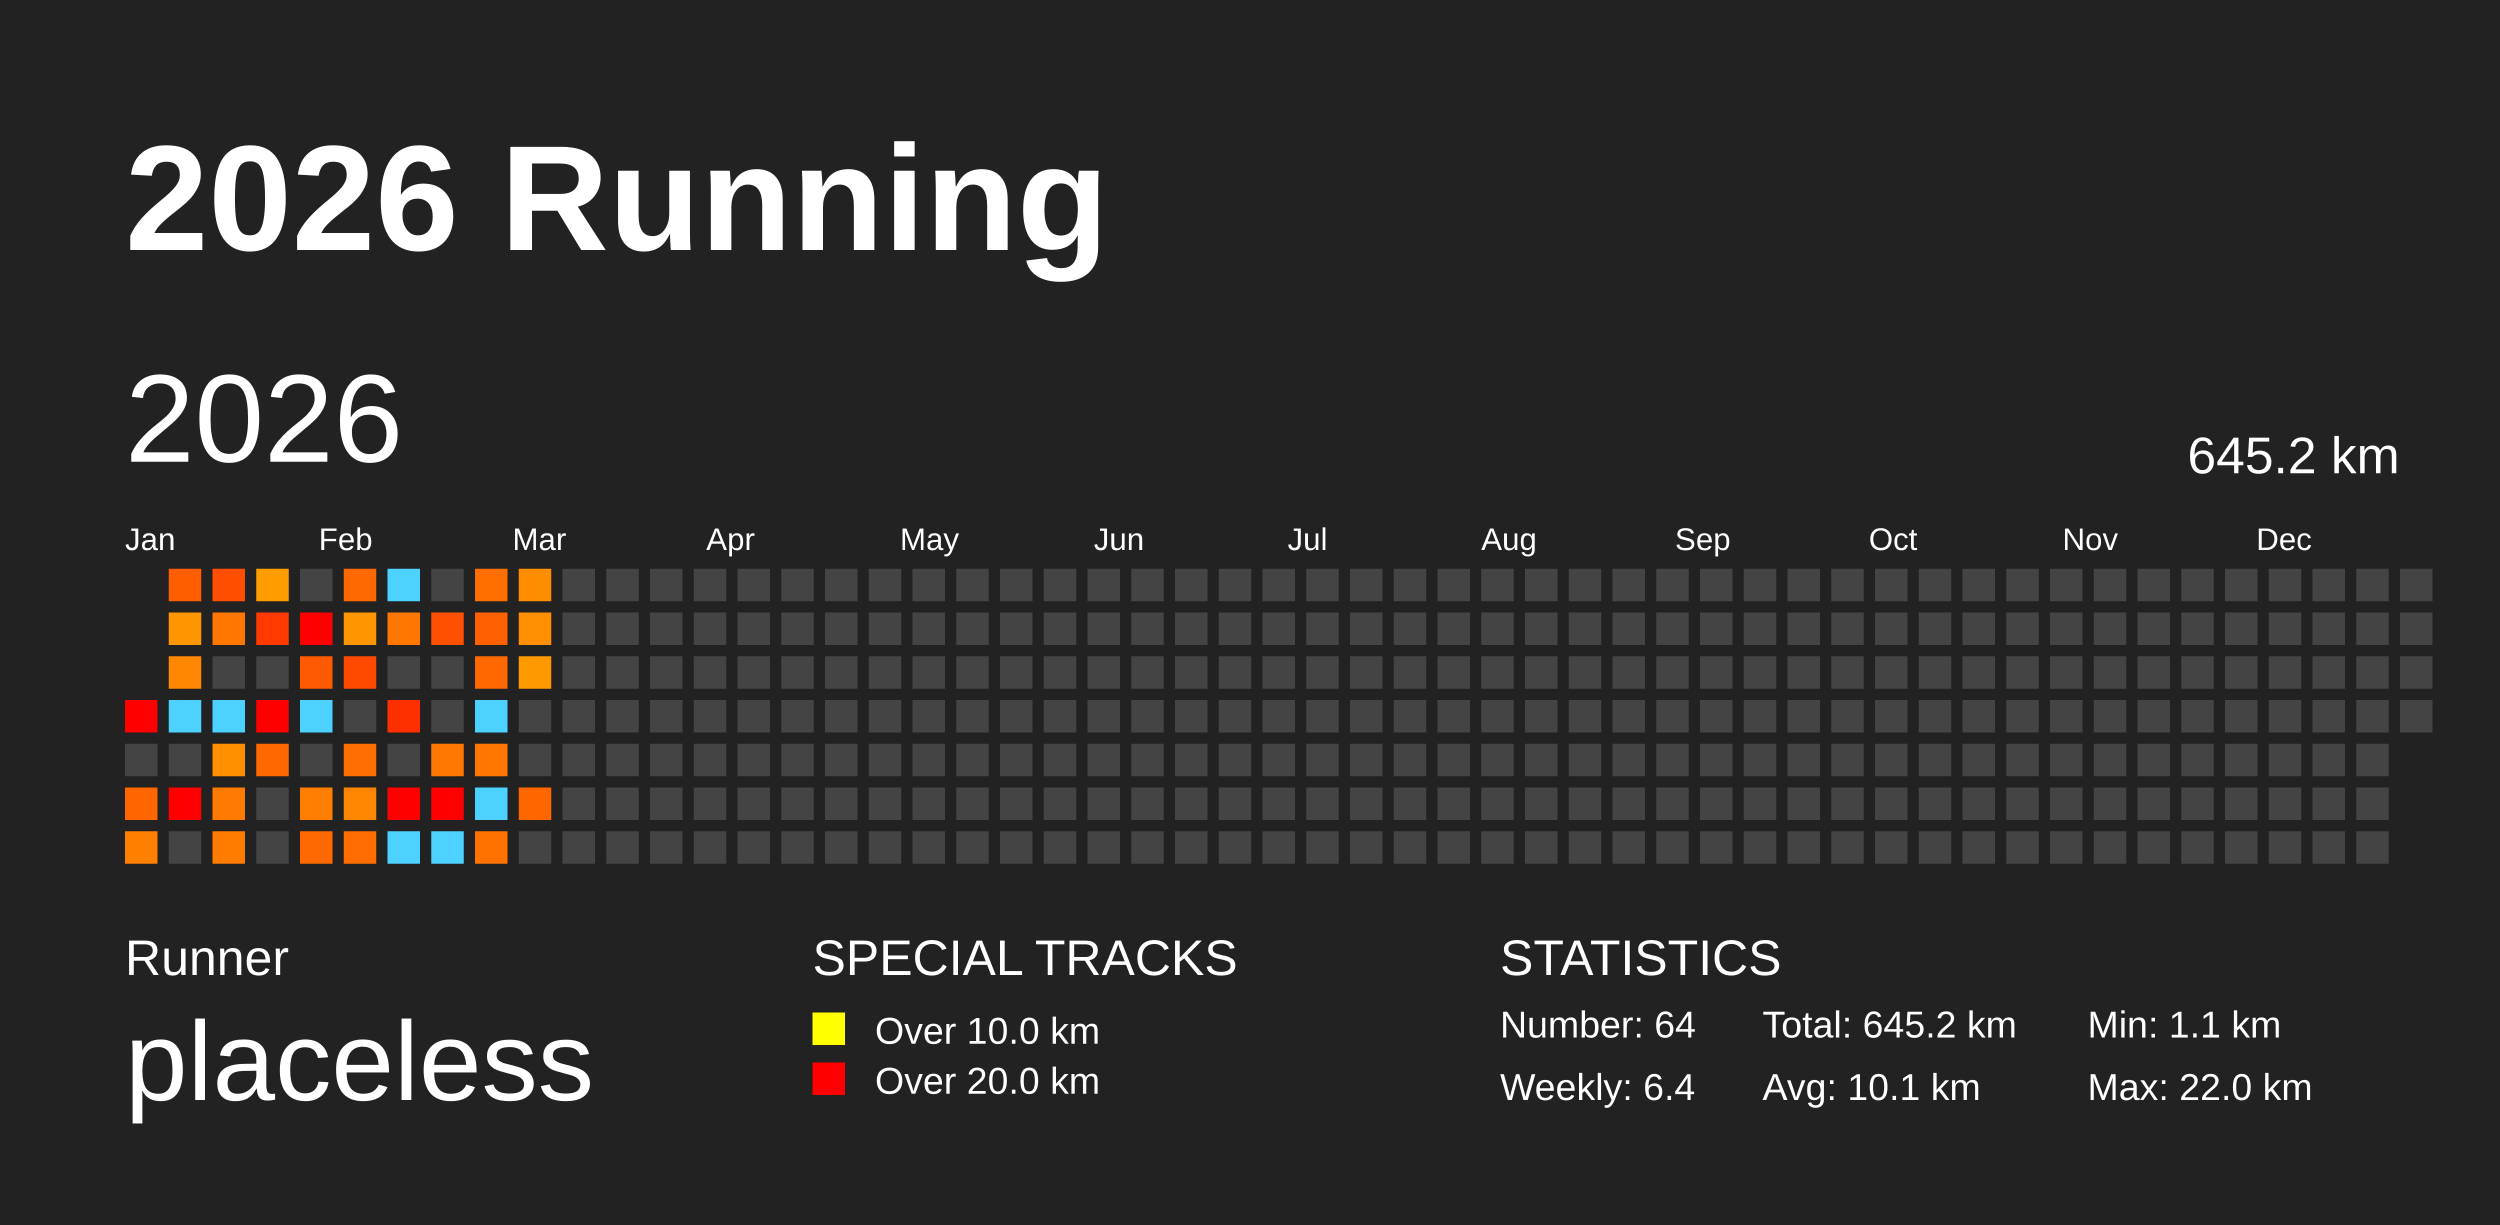
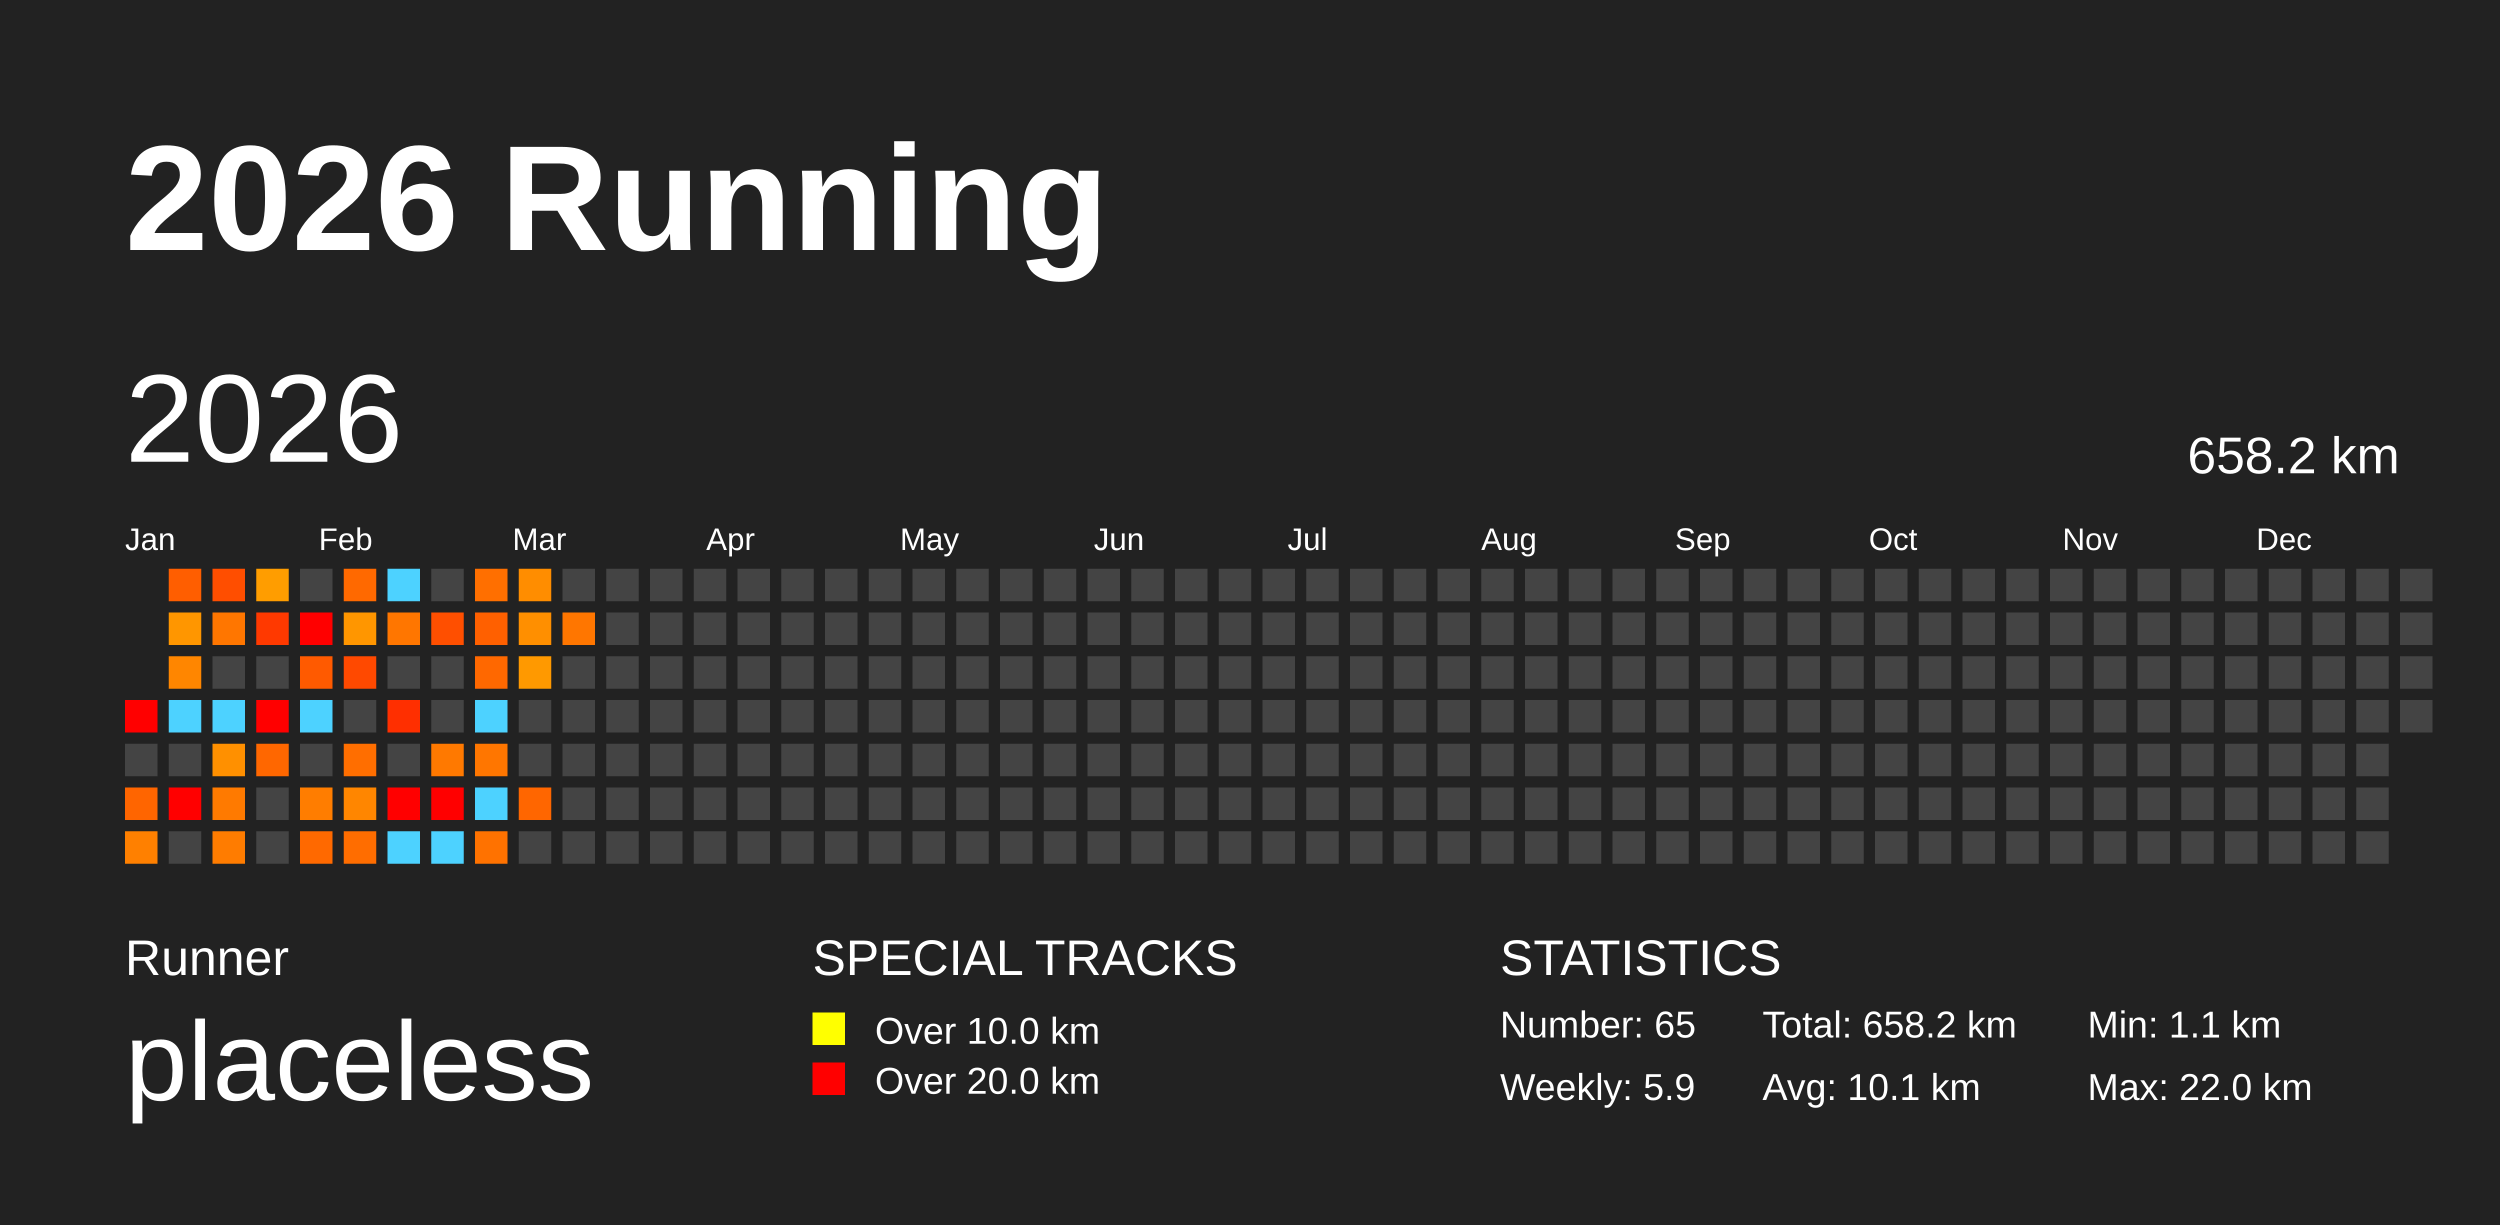
<svg xmlns="http://www.w3.org/2000/svg" baseProfile="full" height="98mm" version="1.1" viewBox="0,0,200,98" width="200mm">
  <defs />
  <rect fill="#222222" height="98" width="200" x="0" y="0" />
  <text fill="#FFFFFF" style="font-size:12px; font-family:Arial; font-weight:bold;" x="10" y="20">2026 Running</text>
  <text fill="#FFFFFF" style="font-size:4px; font-family:Arial" x="10" y="78">Runner</text>
  <text fill="#FFFFFF" style="font-size:9px; font-family:Arial" x="10" y="88">placeless</text>
  <text fill="#FFFFFF" style="font-size:4px; font-family:Arial" x="65" y="78">SPECIAL TRACKS</text>
  <rect fill="yellow" height="2.6" width="2.6" x="65" y="81" />
  <text fill="#FFFFFF" style="font-size:3px; font-family:Arial" x="70" y="83.5">Over 10.0 km</text>
  <rect fill="red" height="2.6" width="2.6" x="65" y="85" />
  <text fill="#FFFFFF" style="font-size:3px; font-family:Arial" x="70" y="87.5">Over 20.0 km</text>
  <text fill="#FFFFFF" style="font-size:4px; font-family:Arial" x="120" y="78">STATISTICS</text>
-   <text fill="#FFFFFF" style="font-size:3px; font-family:Arial" x="120" y="83">Number: 64</text>
-   <text fill="#FFFFFF" style="font-size:3px; font-family:Arial" x="120" y="88">Weekly: 6.4</text>
-   <text fill="#FFFFFF" style="font-size:3px; font-family:Arial" x="141" y="83">Total: 645.2 km</text>
+   <text fill="#FFFFFF" style="font-size:3px; font-family:Arial" x="120" y="83">Number: 65</text>
+   <text fill="#FFFFFF" style="font-size:3px; font-family:Arial" x="120" y="88">Weekly: 5.9</text>
+   <text fill="#FFFFFF" style="font-size:3px; font-family:Arial" x="141" y="83">Total: 658.2 km</text>
  <text fill="#FFFFFF" style="font-size:3px; font-family:Arial" x="141" y="88">Avg: 10.1 km</text>
  <text fill="#FFFFFF" style="font-size:3px; font-family:Arial" x="167" y="83">Min: 1.1 km</text>
  <text fill="#FFFFFF" style="font-size:3px; font-family:Arial" x="167" y="88">Max: 22.0 km</text>
  <text dominant-baseline="hanging" fill="#FFFFFF" style="font-size:10.0px; font-family:Arial;" x="10" y="30">2026</text>
-   <text dominant-baseline="hanging" fill="#FFFFFF" style="font-size:4.125px; font-family:Arial;" x="175" y="35">645.2 km</text>
+   <text dominant-baseline="hanging" fill="#FFFFFF" style="font-size:4.125px; font-family:Arial;" x="175" y="35">658.2 km</text>
  <text fill="#FFFFFF" style="font-size:2.5px; font-family:Arial" x="10.0" y="44">Jan</text>
  <text fill="#FFFFFF" style="font-size:2.5px; font-family:Arial" x="25.5" y="44">Feb</text>
  <text fill="#FFFFFF" style="font-size:2.5px; font-family:Arial" x="41.0" y="44">Mar</text>
  <text fill="#FFFFFF" style="font-size:2.5px; font-family:Arial" x="56.5" y="44">Apr</text>
  <text fill="#FFFFFF" style="font-size:2.5px; font-family:Arial" x="72.0" y="44">May</text>
  <text fill="#FFFFFF" style="font-size:2.5px; font-family:Arial" x="87.5" y="44">Jun</text>
  <text fill="#FFFFFF" style="font-size:2.5px; font-family:Arial" x="103.0" y="44">Jul</text>
  <text fill="#FFFFFF" style="font-size:2.5px; font-family:Arial" x="118.5" y="44">Aug</text>
  <text fill="#FFFFFF" style="font-size:2.5px; font-family:Arial" x="134.0" y="44">Sep</text>
  <text fill="#FFFFFF" style="font-size:2.5px; font-family:Arial" x="149.5" y="44">Oct</text>
  <text fill="#FFFFFF" style="font-size:2.5px; font-family:Arial" x="165.0" y="44">Nov</text>
  <text fill="#FFFFFF" style="font-size:2.5px; font-family:Arial" x="180.5" y="44">Dec</text>
  <rect fill="red" height="2.6" width="2.6" x="10.0" y="56.0" />
  <rect fill="#444444" height="2.6" width="2.6" x="10.0" y="59.5" />
  <rect fill="#ff6500" height="2.6" width="2.6" x="10.0" y="63.0" />
  <rect fill="#ff8000" height="2.6" width="2.6" x="10.0" y="66.5" />
  <rect fill="#ff5e00" height="2.6" width="2.6" x="13.5" y="45.5" />
  <rect fill="#ff9600" height="2.6" width="2.6" x="13.5" y="49.0" />
  <rect fill="#ff8600" height="2.6" width="2.6" x="13.5" y="52.5" />
  <rect fill="#4dd2ff" height="2.6" width="2.6" x="13.5" y="56.0" />
  <rect fill="#444444" height="2.6" width="2.6" x="13.5" y="59.5" />
  <rect fill="red" height="2.6" width="2.6" x="13.5" y="63.0" />
  <rect fill="#444444" height="2.6" width="2.6" x="13.5" y="66.5" />
  <rect fill="#ff4e00" height="2.6" width="2.6" x="17.0" y="45.5" />
  <rect fill="#ff7600" height="2.6" width="2.6" x="17.0" y="49.0" />
  <rect fill="#444444" height="2.6" width="2.6" x="17.0" y="52.5" />
  <rect fill="#4dd2ff" height="2.6" width="2.6" x="17.0" y="56.0" />
  <rect fill="#ff9000" height="2.6" width="2.6" x="17.0" y="59.5" />
  <rect fill="#ff7a00" height="2.6" width="2.6" x="17.0" y="63.0" />
  <rect fill="#ff7c00" height="2.6" width="2.6" x="17.0" y="66.5" />
  <rect fill="#ff9d00" height="2.6" width="2.6" x="20.5" y="45.5" />
  <rect fill="#ff3900" height="2.6" width="2.6" x="20.5" y="49.0" />
  <rect fill="#444444" height="2.6" width="2.6" x="20.5" y="52.5" />
  <rect fill="red" height="2.6" width="2.6" x="20.5" y="56.0" />
  <rect fill="#ff6700" height="2.6" width="2.6" x="20.5" y="59.5" />
  <rect fill="#444444" height="2.6" width="2.6" x="20.5" y="63.0" />
  <rect fill="#444444" height="2.6" width="2.6" x="20.5" y="66.5" />
  <rect fill="#444444" height="2.6" width="2.6" x="24.0" y="45.5" />
  <rect fill="red" height="2.6" width="2.6" x="24.0" y="49.0" />
  <rect fill="#ff5a00" height="2.6" width="2.6" x="24.0" y="52.5" />
  <rect fill="#4dd2ff" height="2.6" width="2.6" x="24.0" y="56.0" />
  <rect fill="#444444" height="2.6" width="2.6" x="24.0" y="59.5" />
  <rect fill="#ff7d00" height="2.6" width="2.6" x="24.0" y="63.0" />
  <rect fill="#ff6900" height="2.6" width="2.6" x="24.0" y="66.5" />
  <rect fill="#ff6900" height="2.6" width="2.6" x="27.5" y="45.5" />
  <rect fill="#ff9600" height="2.6" width="2.6" x="27.5" y="49.0" />
  <rect fill="#ff4900" height="2.6" width="2.6" x="27.5" y="52.5" />
  <rect fill="#444444" height="2.6" width="2.6" x="27.5" y="56.0" />
  <rect fill="#ff6e00" height="2.6" width="2.6" x="27.5" y="59.5" />
  <rect fill="#ff8600" height="2.6" width="2.6" x="27.5" y="63.0" />
  <rect fill="#ff6d00" height="2.6" width="2.6" x="27.5" y="66.5" />
  <rect fill="#4dd2ff" height="2.6" width="2.6" x="31.0" y="45.5" />
  <rect fill="#ff7600" height="2.6" width="2.6" x="31.0" y="49.0" />
  <rect fill="#444444" height="2.6" width="2.6" x="31.0" y="52.5" />
  <rect fill="#ff2f00" height="2.6" width="2.6" x="31.0" y="56.0" />
  <rect fill="#444444" height="2.6" width="2.6" x="31.0" y="59.5" />
  <rect fill="red" height="2.6" width="2.6" x="31.0" y="63.0" />
  <rect fill="#4dd2ff" height="2.6" width="2.6" x="31.0" y="66.5" />
  <rect fill="#444444" height="2.6" width="2.6" x="34.5" y="45.5" />
  <rect fill="#ff4f00" height="2.6" width="2.6" x="34.5" y="49.0" />
  <rect fill="#444444" height="2.6" width="2.6" x="34.5" y="52.5" />
  <rect fill="#444444" height="2.6" width="2.6" x="34.5" y="56.0" />
  <rect fill="#ff7900" height="2.6" width="2.6" x="34.5" y="59.5" />
  <rect fill="red" height="2.6" width="2.6" x="34.5" y="63.0" />
  <rect fill="#4dd2ff" height="2.6" width="2.6" x="34.5" y="66.5" />
  <rect fill="#ff6f00" height="2.6" width="2.6" x="38.0" y="45.5" />
  <rect fill="#ff6000" height="2.6" width="2.6" x="38.0" y="49.0" />
  <rect fill="#ff6800" height="2.6" width="2.6" x="38.0" y="52.5" />
  <rect fill="#4dd2ff" height="2.6" width="2.6" x="38.0" y="56.0" />
  <rect fill="#ff7600" height="2.6" width="2.6" x="38.0" y="59.5" />
  <rect fill="#4dd2ff" height="2.6" width="2.6" x="38.0" y="63.0" />
  <rect fill="#ff7200" height="2.6" width="2.6" x="38.0" y="66.5" />
  <rect fill="#ff8d00" height="2.6" width="2.6" x="41.5" y="45.5" />
  <rect fill="#ff8f00" height="2.6" width="2.6" x="41.5" y="49.0" />
  <rect fill="#ff9900" height="2.6" width="2.6" x="41.5" y="52.5" />
  <rect fill="#444444" height="2.6" width="2.6" x="41.5" y="56.0" />
  <rect fill="#444444" height="2.6" width="2.6" x="41.5" y="59.5" />
  <rect fill="#ff6600" height="2.6" width="2.6" x="41.5" y="63.0" />
  <rect fill="#444444" height="2.6" width="2.6" x="41.5" y="66.5" />
  <rect fill="#444444" height="2.6" width="2.6" x="45.0" y="45.5" />
-   <rect fill="#444444" height="2.6" width="2.6" x="45.0" y="49.0" />
+   <rect fill="#ff7600" height="2.6" width="2.6" x="45.0" y="49.0" />
  <rect fill="#444444" height="2.6" width="2.6" x="45.0" y="52.5" />
  <rect fill="#444444" height="2.6" width="2.6" x="45.0" y="56.0" />
  <rect fill="#444444" height="2.6" width="2.6" x="45.0" y="59.5" />
  <rect fill="#444444" height="2.6" width="2.6" x="45.0" y="63.0" />
  <rect fill="#444444" height="2.6" width="2.6" x="45.0" y="66.5" />
  <rect fill="#444444" height="2.6" width="2.6" x="48.5" y="45.5" />
  <rect fill="#444444" height="2.6" width="2.6" x="48.5" y="49.0" />
  <rect fill="#444444" height="2.6" width="2.6" x="48.5" y="52.5" />
  <rect fill="#444444" height="2.6" width="2.6" x="48.5" y="56.0" />
  <rect fill="#444444" height="2.6" width="2.6" x="48.5" y="59.5" />
  <rect fill="#444444" height="2.6" width="2.6" x="48.5" y="63.0" />
  <rect fill="#444444" height="2.6" width="2.6" x="48.5" y="66.5" />
  <rect fill="#444444" height="2.6" width="2.6" x="52.0" y="45.5" />
  <rect fill="#444444" height="2.6" width="2.6" x="52.0" y="49.0" />
  <rect fill="#444444" height="2.6" width="2.6" x="52.0" y="52.5" />
  <rect fill="#444444" height="2.6" width="2.6" x="52.0" y="56.0" />
  <rect fill="#444444" height="2.6" width="2.6" x="52.0" y="59.5" />
  <rect fill="#444444" height="2.6" width="2.6" x="52.0" y="63.0" />
  <rect fill="#444444" height="2.6" width="2.6" x="52.0" y="66.5" />
  <rect fill="#444444" height="2.6" width="2.6" x="55.5" y="45.5" />
  <rect fill="#444444" height="2.6" width="2.6" x="55.5" y="49.0" />
  <rect fill="#444444" height="2.6" width="2.6" x="55.5" y="52.5" />
  <rect fill="#444444" height="2.6" width="2.6" x="55.5" y="56.0" />
  <rect fill="#444444" height="2.6" width="2.6" x="55.5" y="59.5" />
  <rect fill="#444444" height="2.6" width="2.6" x="55.5" y="63.0" />
  <rect fill="#444444" height="2.6" width="2.6" x="55.5" y="66.5" />
  <rect fill="#444444" height="2.6" width="2.6" x="59.0" y="45.5" />
  <rect fill="#444444" height="2.6" width="2.6" x="59.0" y="49.0" />
  <rect fill="#444444" height="2.6" width="2.6" x="59.0" y="52.5" />
  <rect fill="#444444" height="2.6" width="2.6" x="59.0" y="56.0" />
  <rect fill="#444444" height="2.6" width="2.6" x="59.0" y="59.5" />
  <rect fill="#444444" height="2.6" width="2.6" x="59.0" y="63.0" />
  <rect fill="#444444" height="2.6" width="2.6" x="59.0" y="66.5" />
  <rect fill="#444444" height="2.6" width="2.6" x="62.5" y="45.5" />
  <rect fill="#444444" height="2.6" width="2.6" x="62.5" y="49.0" />
  <rect fill="#444444" height="2.6" width="2.6" x="62.5" y="52.5" />
  <rect fill="#444444" height="2.6" width="2.6" x="62.5" y="56.0" />
  <rect fill="#444444" height="2.6" width="2.6" x="62.5" y="59.5" />
  <rect fill="#444444" height="2.6" width="2.6" x="62.5" y="63.0" />
  <rect fill="#444444" height="2.6" width="2.6" x="62.5" y="66.5" />
  <rect fill="#444444" height="2.6" width="2.6" x="66.0" y="45.5" />
  <rect fill="#444444" height="2.6" width="2.6" x="66.0" y="49.0" />
  <rect fill="#444444" height="2.6" width="2.6" x="66.0" y="52.5" />
  <rect fill="#444444" height="2.6" width="2.6" x="66.0" y="56.0" />
  <rect fill="#444444" height="2.6" width="2.6" x="66.0" y="59.5" />
  <rect fill="#444444" height="2.6" width="2.6" x="66.0" y="63.0" />
  <rect fill="#444444" height="2.6" width="2.6" x="66.0" y="66.5" />
  <rect fill="#444444" height="2.6" width="2.6" x="69.5" y="45.5" />
  <rect fill="#444444" height="2.6" width="2.6" x="69.5" y="49.0" />
  <rect fill="#444444" height="2.6" width="2.6" x="69.5" y="52.5" />
  <rect fill="#444444" height="2.6" width="2.6" x="69.5" y="56.0" />
  <rect fill="#444444" height="2.6" width="2.6" x="69.5" y="59.5" />
  <rect fill="#444444" height="2.6" width="2.6" x="69.5" y="63.0" />
  <rect fill="#444444" height="2.6" width="2.6" x="69.5" y="66.5" />
  <rect fill="#444444" height="2.6" width="2.6" x="73.0" y="45.5" />
  <rect fill="#444444" height="2.6" width="2.6" x="73.0" y="49.0" />
  <rect fill="#444444" height="2.6" width="2.6" x="73.0" y="52.5" />
  <rect fill="#444444" height="2.6" width="2.6" x="73.0" y="56.0" />
  <rect fill="#444444" height="2.6" width="2.6" x="73.0" y="59.5" />
  <rect fill="#444444" height="2.6" width="2.6" x="73.0" y="63.0" />
  <rect fill="#444444" height="2.6" width="2.6" x="73.0" y="66.5" />
  <rect fill="#444444" height="2.6" width="2.6" x="76.5" y="45.5" />
  <rect fill="#444444" height="2.6" width="2.6" x="76.5" y="49.0" />
  <rect fill="#444444" height="2.6" width="2.6" x="76.5" y="52.5" />
  <rect fill="#444444" height="2.6" width="2.6" x="76.5" y="56.0" />
  <rect fill="#444444" height="2.6" width="2.6" x="76.5" y="59.5" />
  <rect fill="#444444" height="2.6" width="2.6" x="76.5" y="63.0" />
  <rect fill="#444444" height="2.6" width="2.6" x="76.5" y="66.5" />
  <rect fill="#444444" height="2.6" width="2.6" x="80.0" y="45.5" />
  <rect fill="#444444" height="2.6" width="2.6" x="80.0" y="49.0" />
  <rect fill="#444444" height="2.6" width="2.6" x="80.0" y="52.5" />
  <rect fill="#444444" height="2.6" width="2.6" x="80.0" y="56.0" />
  <rect fill="#444444" height="2.6" width="2.6" x="80.0" y="59.5" />
  <rect fill="#444444" height="2.6" width="2.6" x="80.0" y="63.0" />
  <rect fill="#444444" height="2.6" width="2.6" x="80.0" y="66.5" />
  <rect fill="#444444" height="2.6" width="2.6" x="83.5" y="45.5" />
  <rect fill="#444444" height="2.6" width="2.6" x="83.5" y="49.0" />
  <rect fill="#444444" height="2.6" width="2.6" x="83.5" y="52.5" />
  <rect fill="#444444" height="2.6" width="2.6" x="83.5" y="56.0" />
  <rect fill="#444444" height="2.6" width="2.6" x="83.5" y="59.5" />
  <rect fill="#444444" height="2.6" width="2.6" x="83.5" y="63.0" />
  <rect fill="#444444" height="2.6" width="2.6" x="83.5" y="66.5" />
  <rect fill="#444444" height="2.6" width="2.6" x="87.0" y="45.5" />
  <rect fill="#444444" height="2.6" width="2.6" x="87.0" y="49.0" />
  <rect fill="#444444" height="2.6" width="2.6" x="87.0" y="52.5" />
  <rect fill="#444444" height="2.6" width="2.6" x="87.0" y="56.0" />
  <rect fill="#444444" height="2.6" width="2.6" x="87.0" y="59.5" />
  <rect fill="#444444" height="2.6" width="2.6" x="87.0" y="63.0" />
  <rect fill="#444444" height="2.6" width="2.6" x="87.0" y="66.5" />
  <rect fill="#444444" height="2.6" width="2.6" x="90.5" y="45.5" />
  <rect fill="#444444" height="2.6" width="2.6" x="90.5" y="49.0" />
  <rect fill="#444444" height="2.6" width="2.6" x="90.5" y="52.5" />
  <rect fill="#444444" height="2.6" width="2.6" x="90.5" y="56.0" />
  <rect fill="#444444" height="2.6" width="2.6" x="90.5" y="59.5" />
  <rect fill="#444444" height="2.6" width="2.6" x="90.5" y="63.0" />
  <rect fill="#444444" height="2.6" width="2.6" x="90.5" y="66.5" />
  <rect fill="#444444" height="2.6" width="2.6" x="94.0" y="45.5" />
  <rect fill="#444444" height="2.6" width="2.6" x="94.0" y="49.0" />
  <rect fill="#444444" height="2.6" width="2.6" x="94.0" y="52.5" />
  <rect fill="#444444" height="2.6" width="2.6" x="94.0" y="56.0" />
  <rect fill="#444444" height="2.6" width="2.6" x="94.0" y="59.5" />
  <rect fill="#444444" height="2.6" width="2.6" x="94.0" y="63.0" />
  <rect fill="#444444" height="2.6" width="2.6" x="94.0" y="66.5" />
  <rect fill="#444444" height="2.6" width="2.6" x="97.5" y="45.5" />
  <rect fill="#444444" height="2.6" width="2.6" x="97.5" y="49.0" />
  <rect fill="#444444" height="2.6" width="2.6" x="97.5" y="52.5" />
  <rect fill="#444444" height="2.6" width="2.6" x="97.5" y="56.0" />
  <rect fill="#444444" height="2.6" width="2.6" x="97.5" y="59.5" />
  <rect fill="#444444" height="2.6" width="2.6" x="97.5" y="63.0" />
  <rect fill="#444444" height="2.6" width="2.6" x="97.5" y="66.5" />
  <rect fill="#444444" height="2.6" width="2.6" x="101.0" y="45.5" />
  <rect fill="#444444" height="2.6" width="2.6" x="101.0" y="49.0" />
  <rect fill="#444444" height="2.6" width="2.6" x="101.0" y="52.5" />
  <rect fill="#444444" height="2.6" width="2.6" x="101.0" y="56.0" />
  <rect fill="#444444" height="2.6" width="2.6" x="101.0" y="59.5" />
  <rect fill="#444444" height="2.6" width="2.6" x="101.0" y="63.0" />
  <rect fill="#444444" height="2.6" width="2.6" x="101.0" y="66.5" />
  <rect fill="#444444" height="2.6" width="2.6" x="104.5" y="45.5" />
  <rect fill="#444444" height="2.6" width="2.6" x="104.5" y="49.0" />
  <rect fill="#444444" height="2.6" width="2.6" x="104.5" y="52.5" />
  <rect fill="#444444" height="2.6" width="2.6" x="104.5" y="56.0" />
  <rect fill="#444444" height="2.6" width="2.6" x="104.5" y="59.5" />
  <rect fill="#444444" height="2.6" width="2.6" x="104.5" y="63.0" />
  <rect fill="#444444" height="2.6" width="2.6" x="104.5" y="66.5" />
  <rect fill="#444444" height="2.6" width="2.6" x="108.0" y="45.5" />
  <rect fill="#444444" height="2.6" width="2.6" x="108.0" y="49.0" />
  <rect fill="#444444" height="2.6" width="2.6" x="108.0" y="52.5" />
  <rect fill="#444444" height="2.6" width="2.6" x="108.0" y="56.0" />
  <rect fill="#444444" height="2.6" width="2.6" x="108.0" y="59.5" />
  <rect fill="#444444" height="2.6" width="2.6" x="108.0" y="63.0" />
  <rect fill="#444444" height="2.6" width="2.6" x="108.0" y="66.5" />
  <rect fill="#444444" height="2.6" width="2.6" x="111.5" y="45.5" />
  <rect fill="#444444" height="2.6" width="2.6" x="111.5" y="49.0" />
  <rect fill="#444444" height="2.6" width="2.6" x="111.5" y="52.5" />
  <rect fill="#444444" height="2.6" width="2.6" x="111.5" y="56.0" />
  <rect fill="#444444" height="2.6" width="2.6" x="111.5" y="59.5" />
  <rect fill="#444444" height="2.6" width="2.6" x="111.5" y="63.0" />
  <rect fill="#444444" height="2.6" width="2.6" x="111.5" y="66.5" />
  <rect fill="#444444" height="2.6" width="2.6" x="115.0" y="45.5" />
  <rect fill="#444444" height="2.6" width="2.6" x="115.0" y="49.0" />
  <rect fill="#444444" height="2.6" width="2.6" x="115.0" y="52.5" />
  <rect fill="#444444" height="2.6" width="2.6" x="115.0" y="56.0" />
  <rect fill="#444444" height="2.6" width="2.6" x="115.0" y="59.5" />
  <rect fill="#444444" height="2.6" width="2.6" x="115.0" y="63.0" />
  <rect fill="#444444" height="2.6" width="2.6" x="115.0" y="66.5" />
  <rect fill="#444444" height="2.6" width="2.6" x="118.5" y="45.5" />
  <rect fill="#444444" height="2.6" width="2.6" x="118.5" y="49.0" />
  <rect fill="#444444" height="2.6" width="2.6" x="118.5" y="52.5" />
  <rect fill="#444444" height="2.6" width="2.6" x="118.5" y="56.0" />
  <rect fill="#444444" height="2.6" width="2.6" x="118.5" y="59.5" />
  <rect fill="#444444" height="2.6" width="2.6" x="118.5" y="63.0" />
  <rect fill="#444444" height="2.6" width="2.6" x="118.5" y="66.5" />
  <rect fill="#444444" height="2.6" width="2.6" x="122.0" y="45.5" />
  <rect fill="#444444" height="2.6" width="2.6" x="122.0" y="49.0" />
  <rect fill="#444444" height="2.6" width="2.6" x="122.0" y="52.5" />
  <rect fill="#444444" height="2.6" width="2.6" x="122.0" y="56.0" />
  <rect fill="#444444" height="2.6" width="2.6" x="122.0" y="59.5" />
  <rect fill="#444444" height="2.6" width="2.6" x="122.0" y="63.0" />
  <rect fill="#444444" height="2.6" width="2.6" x="122.0" y="66.5" />
  <rect fill="#444444" height="2.6" width="2.6" x="125.5" y="45.5" />
  <rect fill="#444444" height="2.6" width="2.6" x="125.5" y="49.0" />
  <rect fill="#444444" height="2.6" width="2.6" x="125.5" y="52.5" />
  <rect fill="#444444" height="2.6" width="2.6" x="125.5" y="56.0" />
  <rect fill="#444444" height="2.6" width="2.6" x="125.5" y="59.5" />
  <rect fill="#444444" height="2.6" width="2.6" x="125.5" y="63.0" />
  <rect fill="#444444" height="2.6" width="2.6" x="125.5" y="66.5" />
  <rect fill="#444444" height="2.6" width="2.6" x="129.0" y="45.5" />
  <rect fill="#444444" height="2.6" width="2.6" x="129.0" y="49.0" />
  <rect fill="#444444" height="2.6" width="2.6" x="129.0" y="52.5" />
  <rect fill="#444444" height="2.6" width="2.6" x="129.0" y="56.0" />
  <rect fill="#444444" height="2.6" width="2.6" x="129.0" y="59.5" />
  <rect fill="#444444" height="2.6" width="2.6" x="129.0" y="63.0" />
  <rect fill="#444444" height="2.6" width="2.6" x="129.0" y="66.5" />
  <rect fill="#444444" height="2.6" width="2.6" x="132.5" y="45.5" />
  <rect fill="#444444" height="2.6" width="2.6" x="132.5" y="49.0" />
  <rect fill="#444444" height="2.6" width="2.6" x="132.5" y="52.5" />
  <rect fill="#444444" height="2.6" width="2.6" x="132.5" y="56.0" />
  <rect fill="#444444" height="2.6" width="2.6" x="132.5" y="59.5" />
  <rect fill="#444444" height="2.6" width="2.6" x="132.5" y="63.0" />
  <rect fill="#444444" height="2.6" width="2.6" x="132.5" y="66.5" />
  <rect fill="#444444" height="2.6" width="2.6" x="136.0" y="45.5" />
  <rect fill="#444444" height="2.6" width="2.6" x="136.0" y="49.0" />
  <rect fill="#444444" height="2.6" width="2.6" x="136.0" y="52.5" />
  <rect fill="#444444" height="2.6" width="2.6" x="136.0" y="56.0" />
  <rect fill="#444444" height="2.6" width="2.6" x="136.0" y="59.5" />
  <rect fill="#444444" height="2.6" width="2.6" x="136.0" y="63.0" />
  <rect fill="#444444" height="2.6" width="2.6" x="136.0" y="66.5" />
  <rect fill="#444444" height="2.6" width="2.6" x="139.5" y="45.5" />
  <rect fill="#444444" height="2.6" width="2.6" x="139.5" y="49.0" />
  <rect fill="#444444" height="2.6" width="2.6" x="139.5" y="52.5" />
  <rect fill="#444444" height="2.6" width="2.6" x="139.5" y="56.0" />
  <rect fill="#444444" height="2.6" width="2.6" x="139.5" y="59.5" />
  <rect fill="#444444" height="2.6" width="2.6" x="139.5" y="63.0" />
  <rect fill="#444444" height="2.6" width="2.6" x="139.5" y="66.5" />
  <rect fill="#444444" height="2.6" width="2.6" x="143.0" y="45.5" />
  <rect fill="#444444" height="2.6" width="2.6" x="143.0" y="49.0" />
  <rect fill="#444444" height="2.6" width="2.6" x="143.0" y="52.5" />
  <rect fill="#444444" height="2.6" width="2.6" x="143.0" y="56.0" />
  <rect fill="#444444" height="2.6" width="2.6" x="143.0" y="59.5" />
  <rect fill="#444444" height="2.6" width="2.6" x="143.0" y="63.0" />
  <rect fill="#444444" height="2.6" width="2.6" x="143.0" y="66.5" />
  <rect fill="#444444" height="2.6" width="2.6" x="146.5" y="45.5" />
  <rect fill="#444444" height="2.6" width="2.6" x="146.5" y="49.0" />
  <rect fill="#444444" height="2.6" width="2.6" x="146.5" y="52.5" />
  <rect fill="#444444" height="2.6" width="2.6" x="146.5" y="56.0" />
  <rect fill="#444444" height="2.6" width="2.6" x="146.5" y="59.5" />
  <rect fill="#444444" height="2.6" width="2.6" x="146.5" y="63.0" />
  <rect fill="#444444" height="2.6" width="2.6" x="146.5" y="66.5" />
  <rect fill="#444444" height="2.6" width="2.6" x="150.0" y="45.5" />
  <rect fill="#444444" height="2.6" width="2.6" x="150.0" y="49.0" />
  <rect fill="#444444" height="2.6" width="2.6" x="150.0" y="52.5" />
  <rect fill="#444444" height="2.6" width="2.6" x="150.0" y="56.0" />
  <rect fill="#444444" height="2.6" width="2.6" x="150.0" y="59.5" />
  <rect fill="#444444" height="2.6" width="2.6" x="150.0" y="63.0" />
  <rect fill="#444444" height="2.6" width="2.6" x="150.0" y="66.5" />
  <rect fill="#444444" height="2.6" width="2.6" x="153.5" y="45.5" />
  <rect fill="#444444" height="2.6" width="2.6" x="153.5" y="49.0" />
  <rect fill="#444444" height="2.6" width="2.6" x="153.5" y="52.5" />
  <rect fill="#444444" height="2.6" width="2.6" x="153.5" y="56.0" />
  <rect fill="#444444" height="2.6" width="2.6" x="153.5" y="59.5" />
  <rect fill="#444444" height="2.6" width="2.6" x="153.5" y="63.0" />
  <rect fill="#444444" height="2.6" width="2.6" x="153.5" y="66.5" />
  <rect fill="#444444" height="2.6" width="2.6" x="157.0" y="45.5" />
  <rect fill="#444444" height="2.6" width="2.6" x="157.0" y="49.0" />
  <rect fill="#444444" height="2.6" width="2.6" x="157.0" y="52.5" />
  <rect fill="#444444" height="2.6" width="2.6" x="157.0" y="56.0" />
  <rect fill="#444444" height="2.6" width="2.6" x="157.0" y="59.5" />
  <rect fill="#444444" height="2.6" width="2.6" x="157.0" y="63.0" />
  <rect fill="#444444" height="2.6" width="2.6" x="157.0" y="66.5" />
  <rect fill="#444444" height="2.6" width="2.6" x="160.5" y="45.5" />
  <rect fill="#444444" height="2.6" width="2.6" x="160.5" y="49.0" />
  <rect fill="#444444" height="2.6" width="2.6" x="160.5" y="52.5" />
  <rect fill="#444444" height="2.6" width="2.6" x="160.5" y="56.0" />
  <rect fill="#444444" height="2.6" width="2.6" x="160.5" y="59.5" />
  <rect fill="#444444" height="2.6" width="2.6" x="160.5" y="63.0" />
  <rect fill="#444444" height="2.6" width="2.6" x="160.5" y="66.5" />
  <rect fill="#444444" height="2.6" width="2.6" x="164.0" y="45.5" />
  <rect fill="#444444" height="2.6" width="2.6" x="164.0" y="49.0" />
  <rect fill="#444444" height="2.6" width="2.6" x="164.0" y="52.5" />
  <rect fill="#444444" height="2.6" width="2.6" x="164.0" y="56.0" />
  <rect fill="#444444" height="2.6" width="2.6" x="164.0" y="59.5" />
  <rect fill="#444444" height="2.6" width="2.6" x="164.0" y="63.0" />
  <rect fill="#444444" height="2.6" width="2.6" x="164.0" y="66.5" />
  <rect fill="#444444" height="2.6" width="2.6" x="167.5" y="45.5" />
  <rect fill="#444444" height="2.6" width="2.6" x="167.5" y="49.0" />
  <rect fill="#444444" height="2.6" width="2.6" x="167.5" y="52.5" />
  <rect fill="#444444" height="2.6" width="2.6" x="167.5" y="56.0" />
  <rect fill="#444444" height="2.6" width="2.6" x="167.5" y="59.5" />
  <rect fill="#444444" height="2.6" width="2.6" x="167.5" y="63.0" />
  <rect fill="#444444" height="2.6" width="2.6" x="167.5" y="66.5" />
  <rect fill="#444444" height="2.6" width="2.6" x="171.0" y="45.5" />
  <rect fill="#444444" height="2.6" width="2.6" x="171.0" y="49.0" />
  <rect fill="#444444" height="2.6" width="2.6" x="171.0" y="52.5" />
  <rect fill="#444444" height="2.6" width="2.6" x="171.0" y="56.0" />
  <rect fill="#444444" height="2.6" width="2.6" x="171.0" y="59.5" />
  <rect fill="#444444" height="2.6" width="2.6" x="171.0" y="63.0" />
  <rect fill="#444444" height="2.6" width="2.6" x="171.0" y="66.5" />
  <rect fill="#444444" height="2.6" width="2.6" x="174.5" y="45.5" />
  <rect fill="#444444" height="2.6" width="2.6" x="174.5" y="49.0" />
  <rect fill="#444444" height="2.6" width="2.6" x="174.5" y="52.5" />
  <rect fill="#444444" height="2.6" width="2.6" x="174.5" y="56.0" />
  <rect fill="#444444" height="2.6" width="2.6" x="174.5" y="59.5" />
  <rect fill="#444444" height="2.6" width="2.6" x="174.5" y="63.0" />
  <rect fill="#444444" height="2.6" width="2.6" x="174.5" y="66.5" />
  <rect fill="#444444" height="2.6" width="2.6" x="178.0" y="45.5" />
  <rect fill="#444444" height="2.6" width="2.6" x="178.0" y="49.0" />
  <rect fill="#444444" height="2.6" width="2.6" x="178.0" y="52.5" />
  <rect fill="#444444" height="2.6" width="2.6" x="178.0" y="56.0" />
  <rect fill="#444444" height="2.6" width="2.6" x="178.0" y="59.5" />
  <rect fill="#444444" height="2.6" width="2.6" x="178.0" y="63.0" />
  <rect fill="#444444" height="2.6" width="2.6" x="178.0" y="66.5" />
  <rect fill="#444444" height="2.6" width="2.6" x="181.5" y="45.5" />
  <rect fill="#444444" height="2.6" width="2.6" x="181.5" y="49.0" />
  <rect fill="#444444" height="2.6" width="2.6" x="181.5" y="52.5" />
  <rect fill="#444444" height="2.6" width="2.6" x="181.5" y="56.0" />
  <rect fill="#444444" height="2.6" width="2.6" x="181.5" y="59.5" />
  <rect fill="#444444" height="2.6" width="2.6" x="181.5" y="63.0" />
  <rect fill="#444444" height="2.6" width="2.6" x="181.5" y="66.5" />
  <rect fill="#444444" height="2.6" width="2.6" x="185.0" y="45.5" />
  <rect fill="#444444" height="2.6" width="2.6" x="185.0" y="49.0" />
  <rect fill="#444444" height="2.6" width="2.6" x="185.0" y="52.5" />
  <rect fill="#444444" height="2.6" width="2.6" x="185.0" y="56.0" />
  <rect fill="#444444" height="2.6" width="2.6" x="185.0" y="59.5" />
  <rect fill="#444444" height="2.6" width="2.6" x="185.0" y="63.0" />
  <rect fill="#444444" height="2.6" width="2.6" x="185.0" y="66.5" />
  <rect fill="#444444" height="2.6" width="2.6" x="188.5" y="45.5" />
  <rect fill="#444444" height="2.6" width="2.6" x="188.5" y="49.0" />
  <rect fill="#444444" height="2.6" width="2.6" x="188.5" y="52.5" />
  <rect fill="#444444" height="2.6" width="2.6" x="188.5" y="56.0" />
  <rect fill="#444444" height="2.6" width="2.6" x="188.5" y="59.5" />
  <rect fill="#444444" height="2.6" width="2.6" x="188.5" y="63.0" />
  <rect fill="#444444" height="2.6" width="2.6" x="188.5" y="66.5" />
  <rect fill="#444444" height="2.6" width="2.6" x="192.0" y="45.5" />
  <rect fill="#444444" height="2.6" width="2.6" x="192.0" y="49.0" />
  <rect fill="#444444" height="2.6" width="2.6" x="192.0" y="52.5" />
  <rect fill="#444444" height="2.6" width="2.6" x="192.0" y="56.0" />
</svg>
